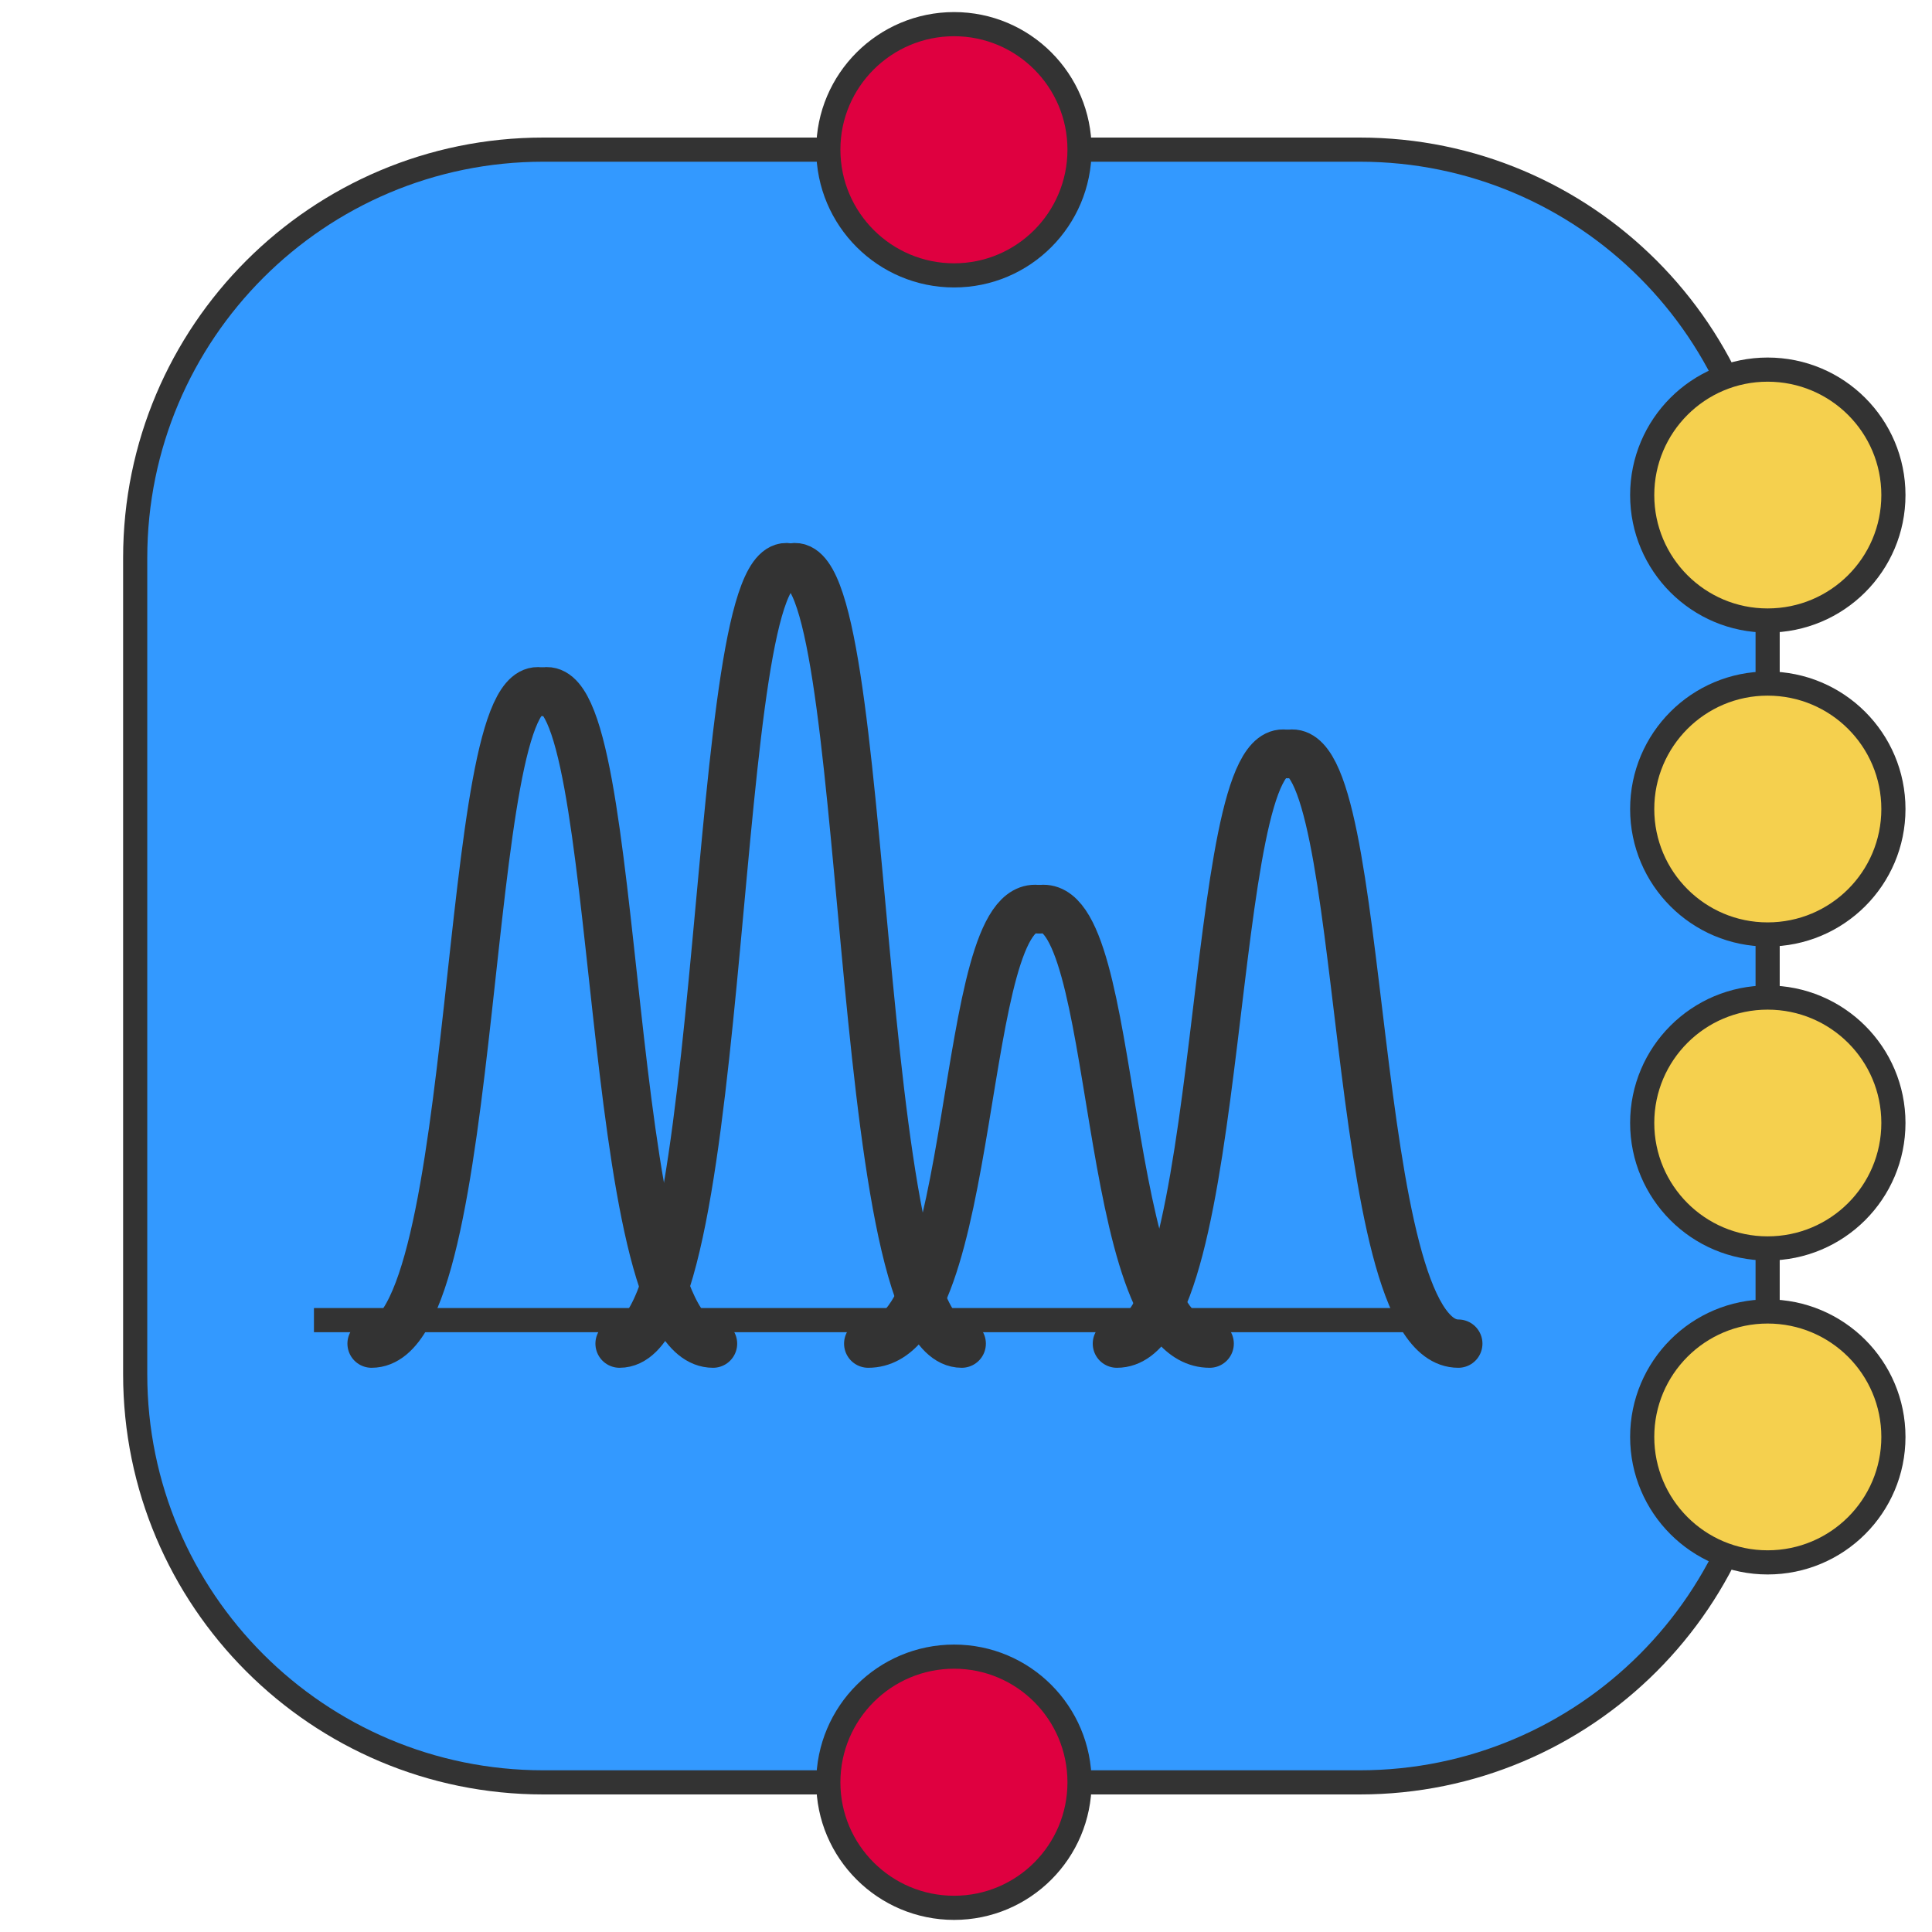
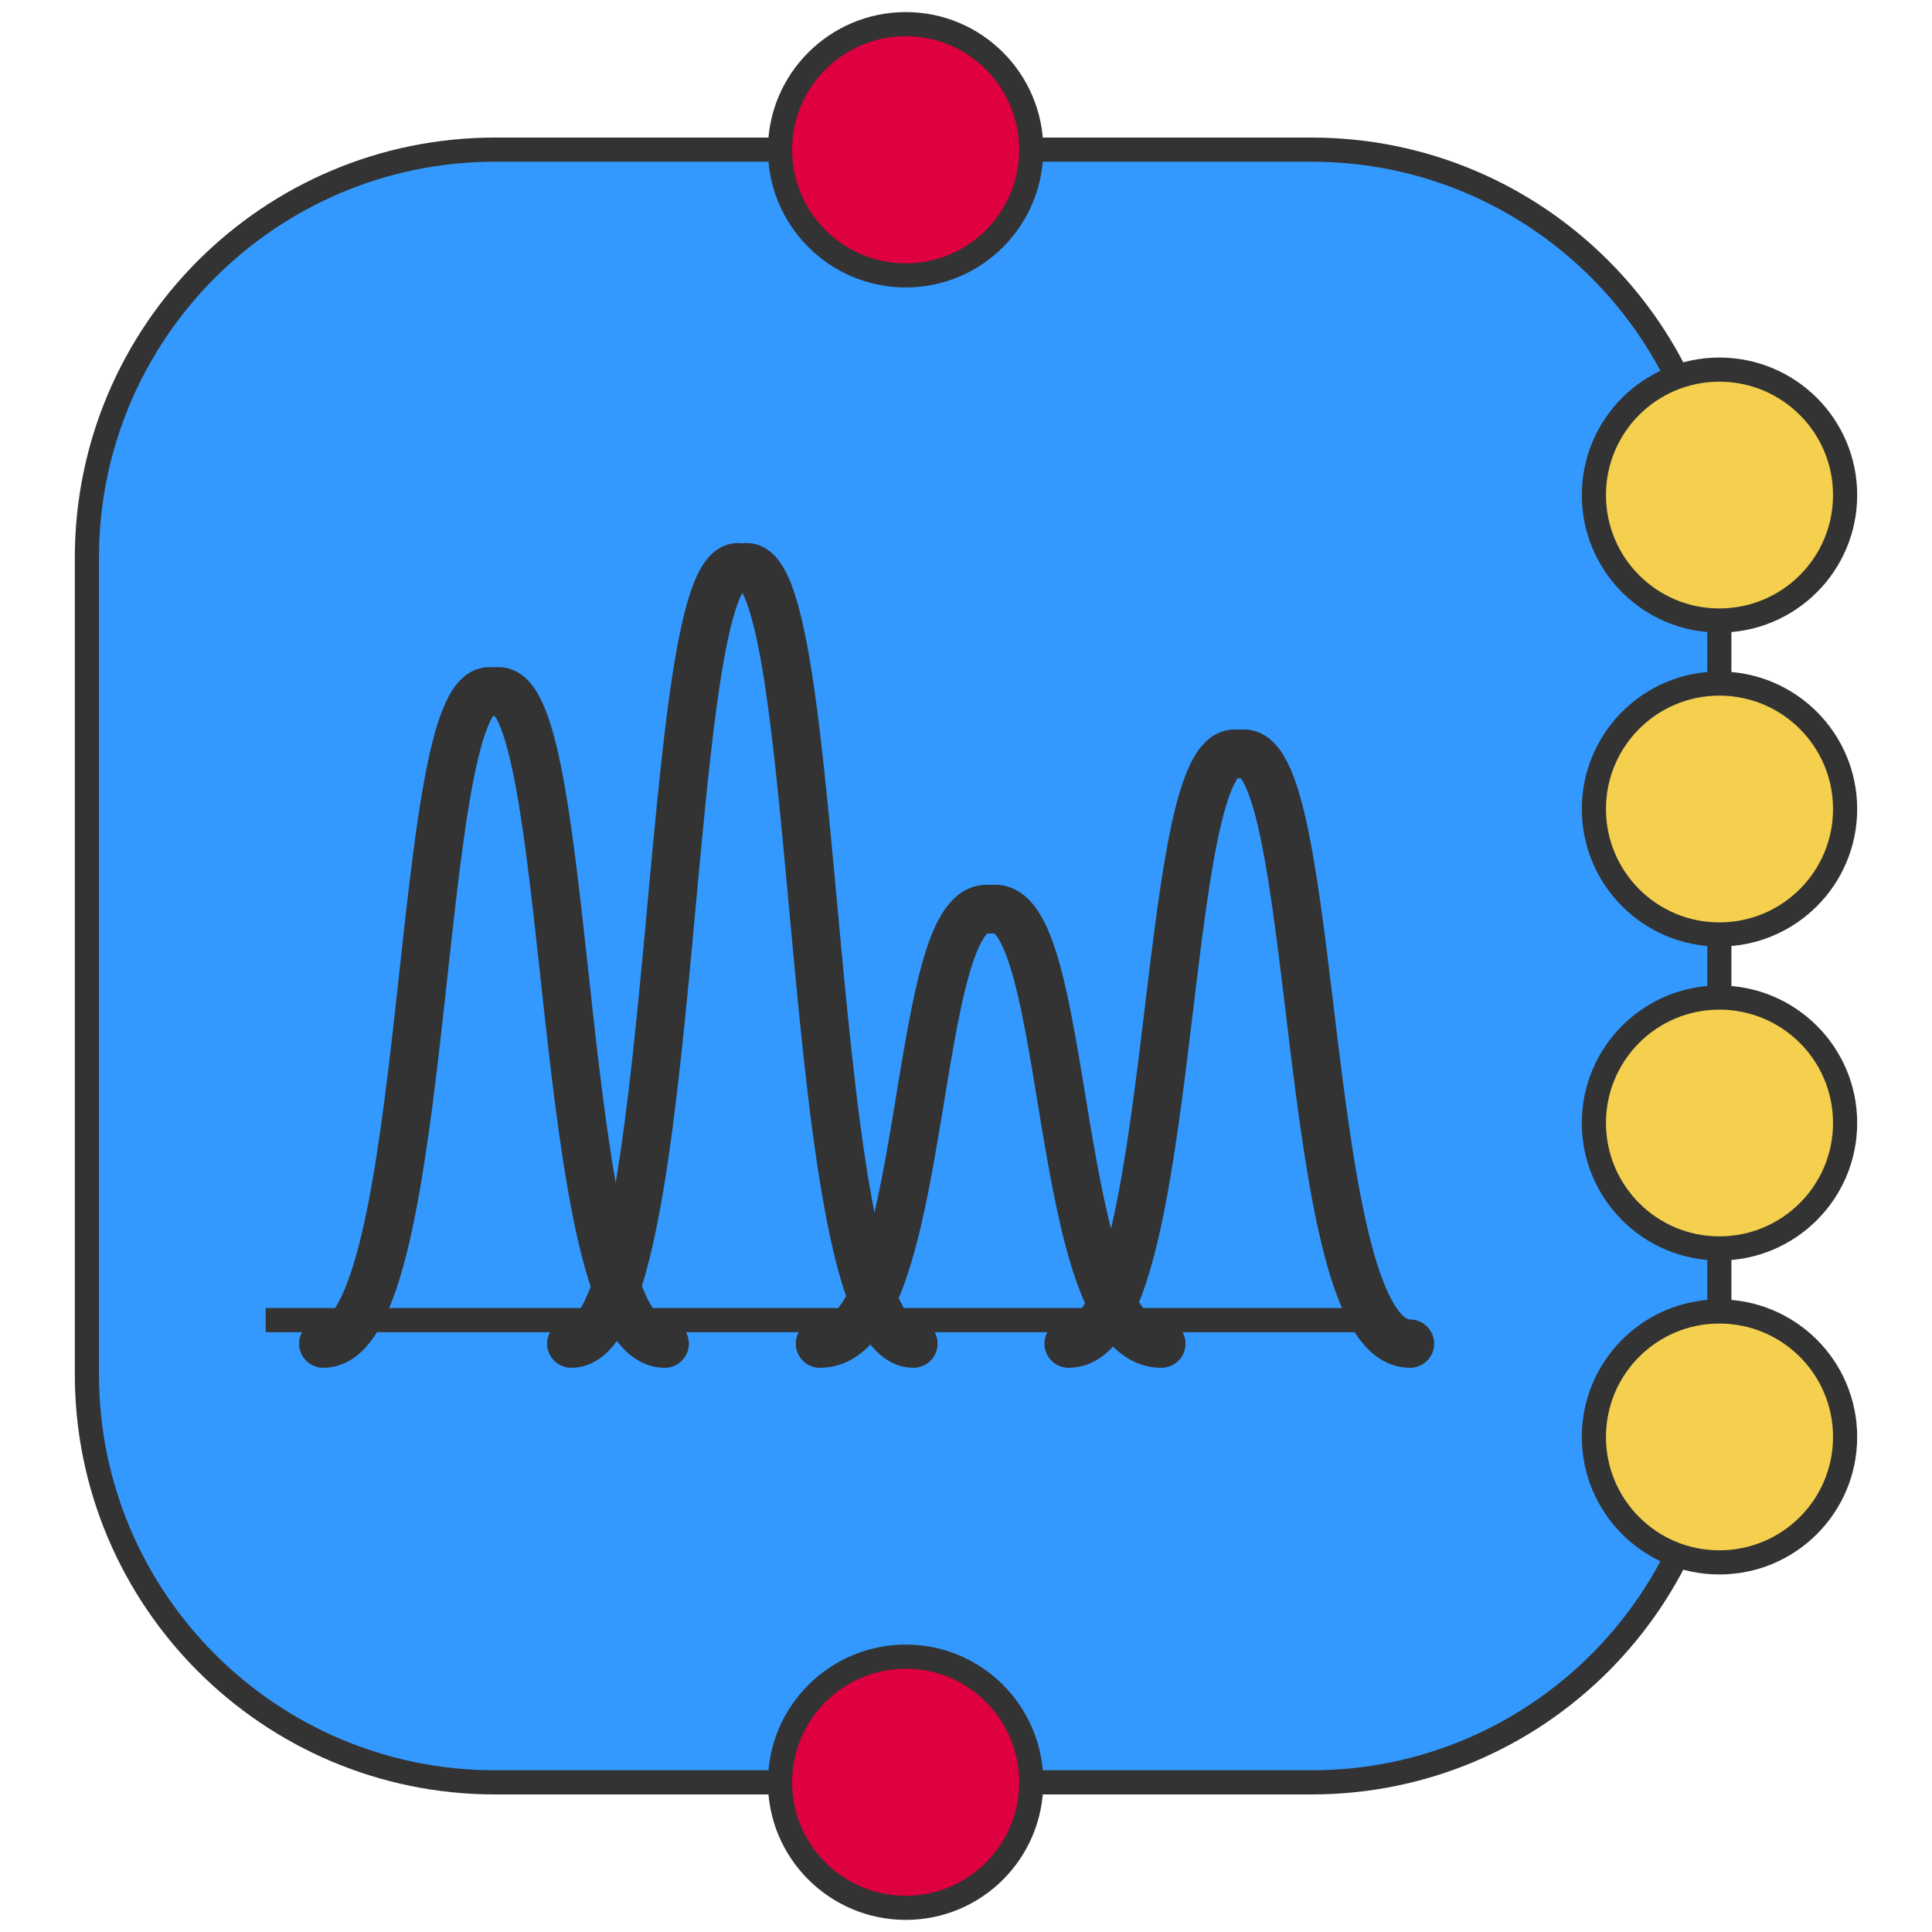
<svg xmlns="http://www.w3.org/2000/svg" version="1.1" id="Layer_1" x="0px" y="0px" width="80px" height="80px" viewBox="0 0 80 80" enable-background="new 0 0 80 80" xml:space="preserve">
  <g>
-     <path fill="#3399FF" stroke="#333333" stroke-linecap="round" stroke-linejoin="round" d="M5.598,23.098   c0-9.332,7.571-16.902,16.902-16.902h33.805c9.332,0,16.889,7.571,16.889,16.902v33.806c0,9.33-7.557,16.9-16.889,16.9H22.5   c-9.332,0-16.902-7.57-16.902-16.9V23.098z" />
+     <path fill="#3399FF" stroke="#333333" stroke-linecap="round" stroke-linejoin="round" d="M3.598,23.098   c0-9.332,7.571-16.902,16.902-16.902h33.805c9.332,0,16.889,7.571,16.889,16.902v33.806c0,9.33-7.557,16.9-16.889,16.9H20.5   c-9.332,0-16.902-7.57-16.902-16.9V23.098z" />
  </g>
-   <path fill="#F5D04E" stroke="#333333" stroke-linecap="round" stroke-linejoin="round" d="M68,20.5c0-2.869,2.326-5.195,5.193-5.195  c2.882,0,5.209,2.327,5.209,5.195s-2.327,5.194-5.209,5.194C70.326,25.695,68,23.369,68,20.5z" />
-   <path fill="#F5D04E" stroke="#333333" stroke-linecap="round" stroke-linejoin="round" d="M68,33.5c0-2.869,2.326-5.195,5.193-5.195  c2.882,0,5.209,2.327,5.209,5.195s-2.327,5.194-5.209,5.194C70.326,38.695,68,36.368,68,33.5z" />
-   <path fill="#F5D04E" stroke="#333333" stroke-linecap="round" stroke-linejoin="round" d="M68,46.499  c0-2.867,2.326-5.192,5.193-5.192c2.882,0,5.209,2.325,5.209,5.192c0,2.868-2.327,5.196-5.209,5.196  C70.326,51.695,68,49.367,68,46.499z" />
-   <path fill="#F5D04E" stroke="#333333" stroke-linecap="round" stroke-linejoin="round" d="M68,59.5c0-2.869,2.326-5.195,5.193-5.195  c2.882,0,5.209,2.326,5.209,5.195c0,2.868-2.327,5.195-5.209,5.195C70.326,64.695,68,62.368,68,59.5z" />
-   <path fill="#DF0040" stroke="#333333" stroke-linecap="round" stroke-linejoin="round" d="M34.299,6.195  C34.299,3.327,36.638,1,39.507,1c2.868,0,5.194,2.327,5.194,5.195c0,2.88-2.326,5.208-5.194,5.208  C36.638,11.403,34.299,9.076,34.299,6.195z" />
-   <path fill="#DF0040" stroke="#333333" stroke-linecap="round" stroke-linejoin="round" d="M34.299,73.805  c0-2.881,2.339-5.207,5.208-5.207c2.868,0,5.194,2.326,5.194,5.207c0,2.868-2.326,5.194-5.194,5.194  C36.638,78.999,34.299,76.673,34.299,73.805z" />
-   <line fill="none" stroke="#333333" stroke-linecap="square" stroke-linejoin="round" x1="13.5" y1="54.664" x2="58.5" y2="54.664" />
+   <path fill="#F5D04E" stroke="#333333" stroke-linecap="round" stroke-linejoin="round" d="M66,20.5c0-2.869,2.326-5.195,5.193-5.195  c2.882,0,5.209,2.327,5.209,5.195s-2.327,5.194-5.209,5.194C68.326,25.695,66,23.369,66,20.5z" />
+   <path fill="#F5D04E" stroke="#333333" stroke-linecap="round" stroke-linejoin="round" d="M66,33.5c0-2.869,2.326-5.195,5.193-5.195  c2.882,0,5.209,2.327,5.209,5.195s-2.327,5.194-5.209,5.194C68.326,38.695,66,36.368,66,33.5z" />
+   <path fill="#F5D04E" stroke="#333333" stroke-linecap="round" stroke-linejoin="round" d="M66,46.499  c0-2.867,2.326-5.192,5.193-5.192c2.882,0,5.209,2.325,5.209,5.192c0,2.868-2.327,5.196-5.209,5.196  C68.326,51.695,66,49.367,66,46.499z" />
+   <path fill="#F5D04E" stroke="#333333" stroke-linecap="round" stroke-linejoin="round" d="M66,59.5c0-2.869,2.326-5.195,5.193-5.195  c2.882,0,5.209,2.326,5.209,5.195c0,2.868-2.327,5.195-5.209,5.195C68.326,64.695,66,62.368,66,59.5z" />
+   <path fill="#DF0040" stroke="#333333" stroke-linecap="round" stroke-linejoin="round" d="M32.299,6.195  C32.299,3.327,34.638,1,37.507,1c2.868,0,5.194,2.327,5.194,5.195c0,2.88-2.326,5.208-5.194,5.208  C34.638,11.403,32.299,9.076,32.299,6.195z" />
+   <path fill="#DF0040" stroke="#333333" stroke-linecap="round" stroke-linejoin="round" d="M32.299,73.805  c0-2.881,2.339-5.207,5.208-5.207c2.868,0,5.194,2.326,5.194,5.207c0,2.868-2.326,5.194-5.194,5.194  C34.638,78.999,32.299,76.673,32.299,73.805z" />
+   <line fill="none" stroke="#333333" stroke-linecap="square" stroke-linejoin="round" x1="11.5" y1="54.664" x2="56.5" y2="54.664" />
  <g>
-     <path fill-rule="evenodd" clip-rule="evenodd" fill="none" stroke="#333333" stroke-width="2" stroke-linecap="round" stroke-linejoin="round" d="   M15.386,55.637c4.614,0,3.671-27.935,7.045-26.991" />
-     <path fill-rule="evenodd" clip-rule="evenodd" fill="none" stroke="#333333" stroke-width="2" stroke-linecap="round" stroke-linejoin="round" d="   M29.525,55.637c-4.638,0-3.671-27.935-7.045-26.991" />
+     <path fill="none" stroke="#333333" stroke-width="2" stroke-linecap="round" stroke-linejoin="round" d="M13.386,55.637   c4.614,0,3.671-27.935,7.045-26.991" />
+     <path fill="none" stroke="#333333" stroke-width="2" stroke-linecap="round" stroke-linejoin="round" d="M27.525,55.637   c-4.638,0-3.671-27.935-7.045-26.991" />
  </g>
  <g>
-     <path fill-rule="evenodd" clip-rule="evenodd" fill="none" stroke="#333333" stroke-width="2" stroke-linecap="round" stroke-linejoin="round" d="   M25.655,55.637c4.639,0,3.672-33.242,7.07-32.126" />
-     <path fill-rule="evenodd" clip-rule="evenodd" fill="none" stroke="#333333" stroke-width="2" stroke-linecap="round" stroke-linejoin="round" d="   M39.823,55.637c-4.641,0-3.673-33.242-7.072-32.126" />
+     <path fill="none" stroke="#333333" stroke-width="2" stroke-linecap="round" stroke-linejoin="round" d="M23.655,55.637   c4.639,0,3.672-33.242,7.07-32.126" />
+     <path fill="none" stroke="#333333" stroke-width="2" stroke-linecap="round" stroke-linejoin="round" d="M37.823,55.637   c-4.641,0-3.673-33.242-7.072-32.126" />
  </g>
  <g>
-     <path fill-rule="evenodd" clip-rule="evenodd" fill="none" stroke="#333333" stroke-width="2" stroke-linecap="round" stroke-linejoin="round" d="   M35.951,55.637c4.637,0,3.672-18.605,7.068-17.986" />
-     <path fill-rule="evenodd" clip-rule="evenodd" fill="none" stroke="#333333" stroke-width="2" stroke-linecap="round" stroke-linejoin="round" d="   M50.09,55.637c-4.613,0-3.67-18.605-7.045-17.986" />
+     <path fill="none" stroke="#333333" stroke-width="2" stroke-linecap="round" stroke-linejoin="round" d="M33.951,55.637   c4.637,0,3.672-18.604,7.068-17.986" />
+     <path fill="none" stroke="#333333" stroke-width="2" stroke-linecap="round" stroke-linejoin="round" d="M48.09,55.637   c-4.613,0-3.67-18.604-7.045-17.986" />
  </g>
  <g>
-     <path fill-rule="evenodd" clip-rule="evenodd" fill="none" stroke="#333333" stroke-width="2" stroke-linecap="round" stroke-linejoin="round" d="   M46.248,55.637c4.637,0,3.67-25.279,7.045-24.411" />
-     <path fill-rule="evenodd" clip-rule="evenodd" fill="none" stroke="#333333" stroke-width="2" stroke-linecap="round" stroke-linejoin="round" d="   M60.385,55.637c-4.637,0-3.672-25.279-7.045-24.411" />
+     <path fill="none" stroke="#333333" stroke-width="2" stroke-linecap="round" stroke-linejoin="round" d="M44.248,55.637   c4.637,0,3.67-25.279,7.045-24.411" />
+     <path fill="none" stroke="#333333" stroke-width="2" stroke-linecap="round" stroke-linejoin="round" d="M58.385,55.637   c-4.637,0-3.672-25.279-7.045-24.411" />
  </g>
</svg>
